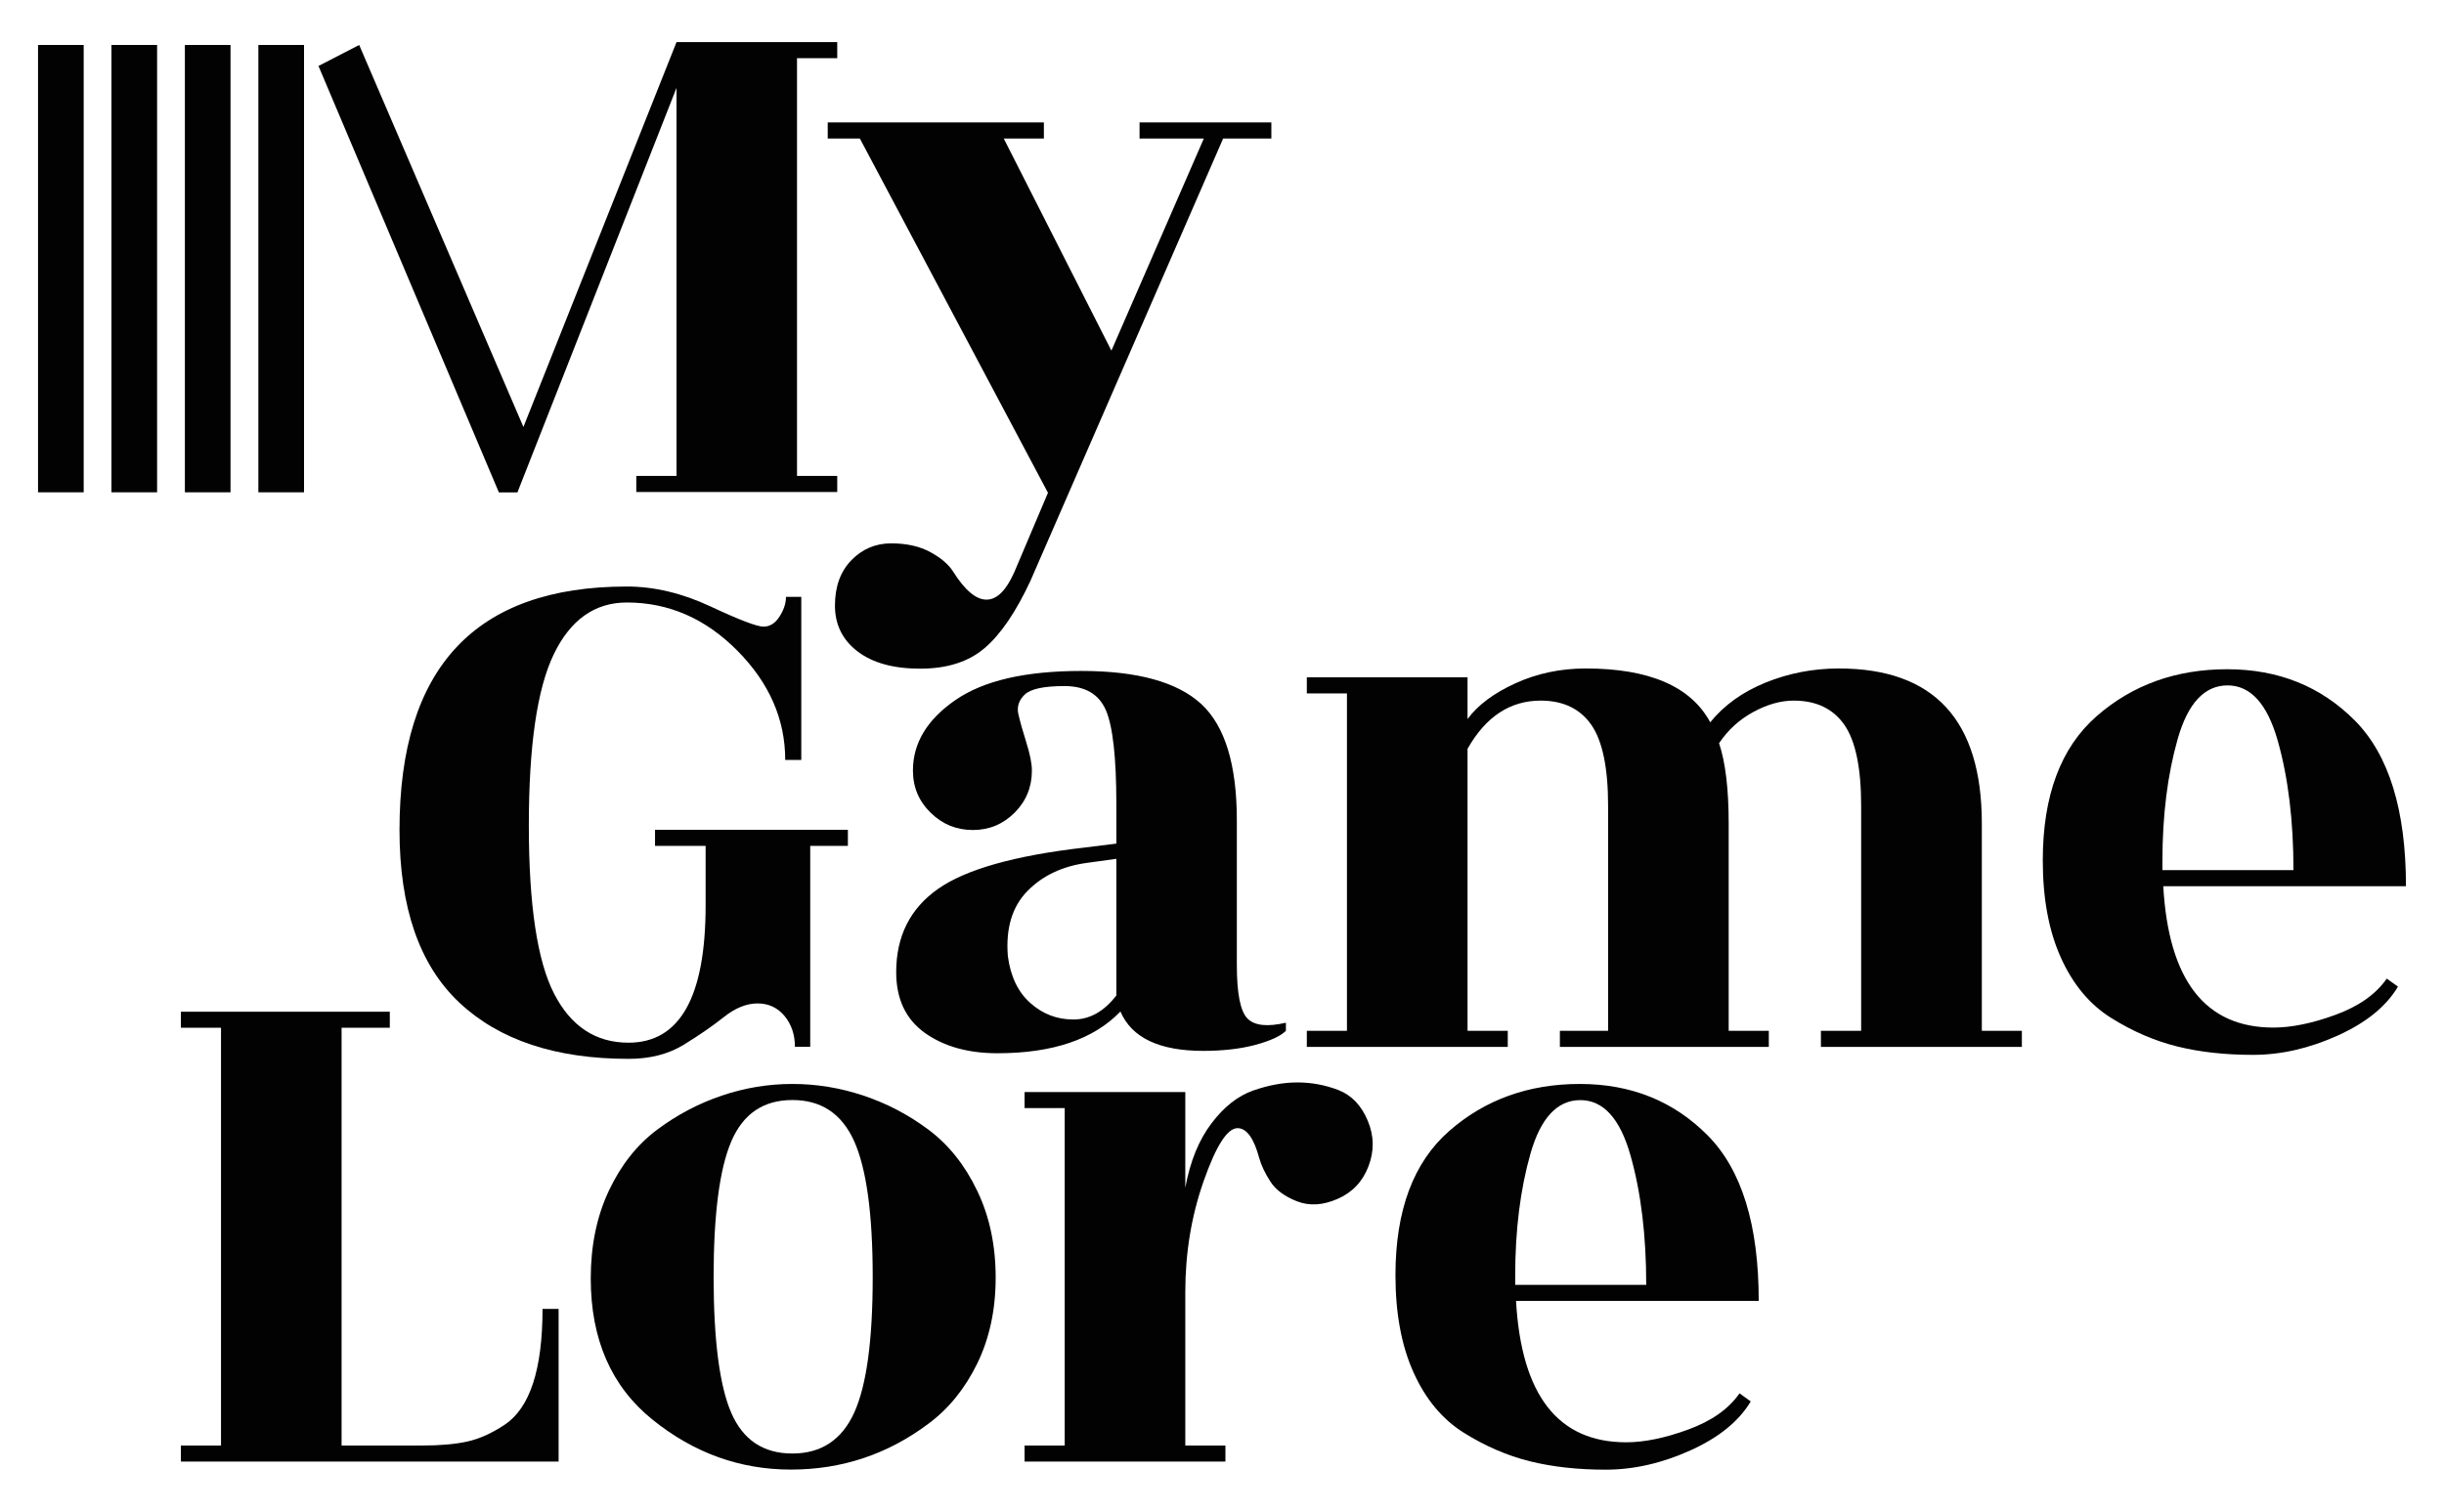
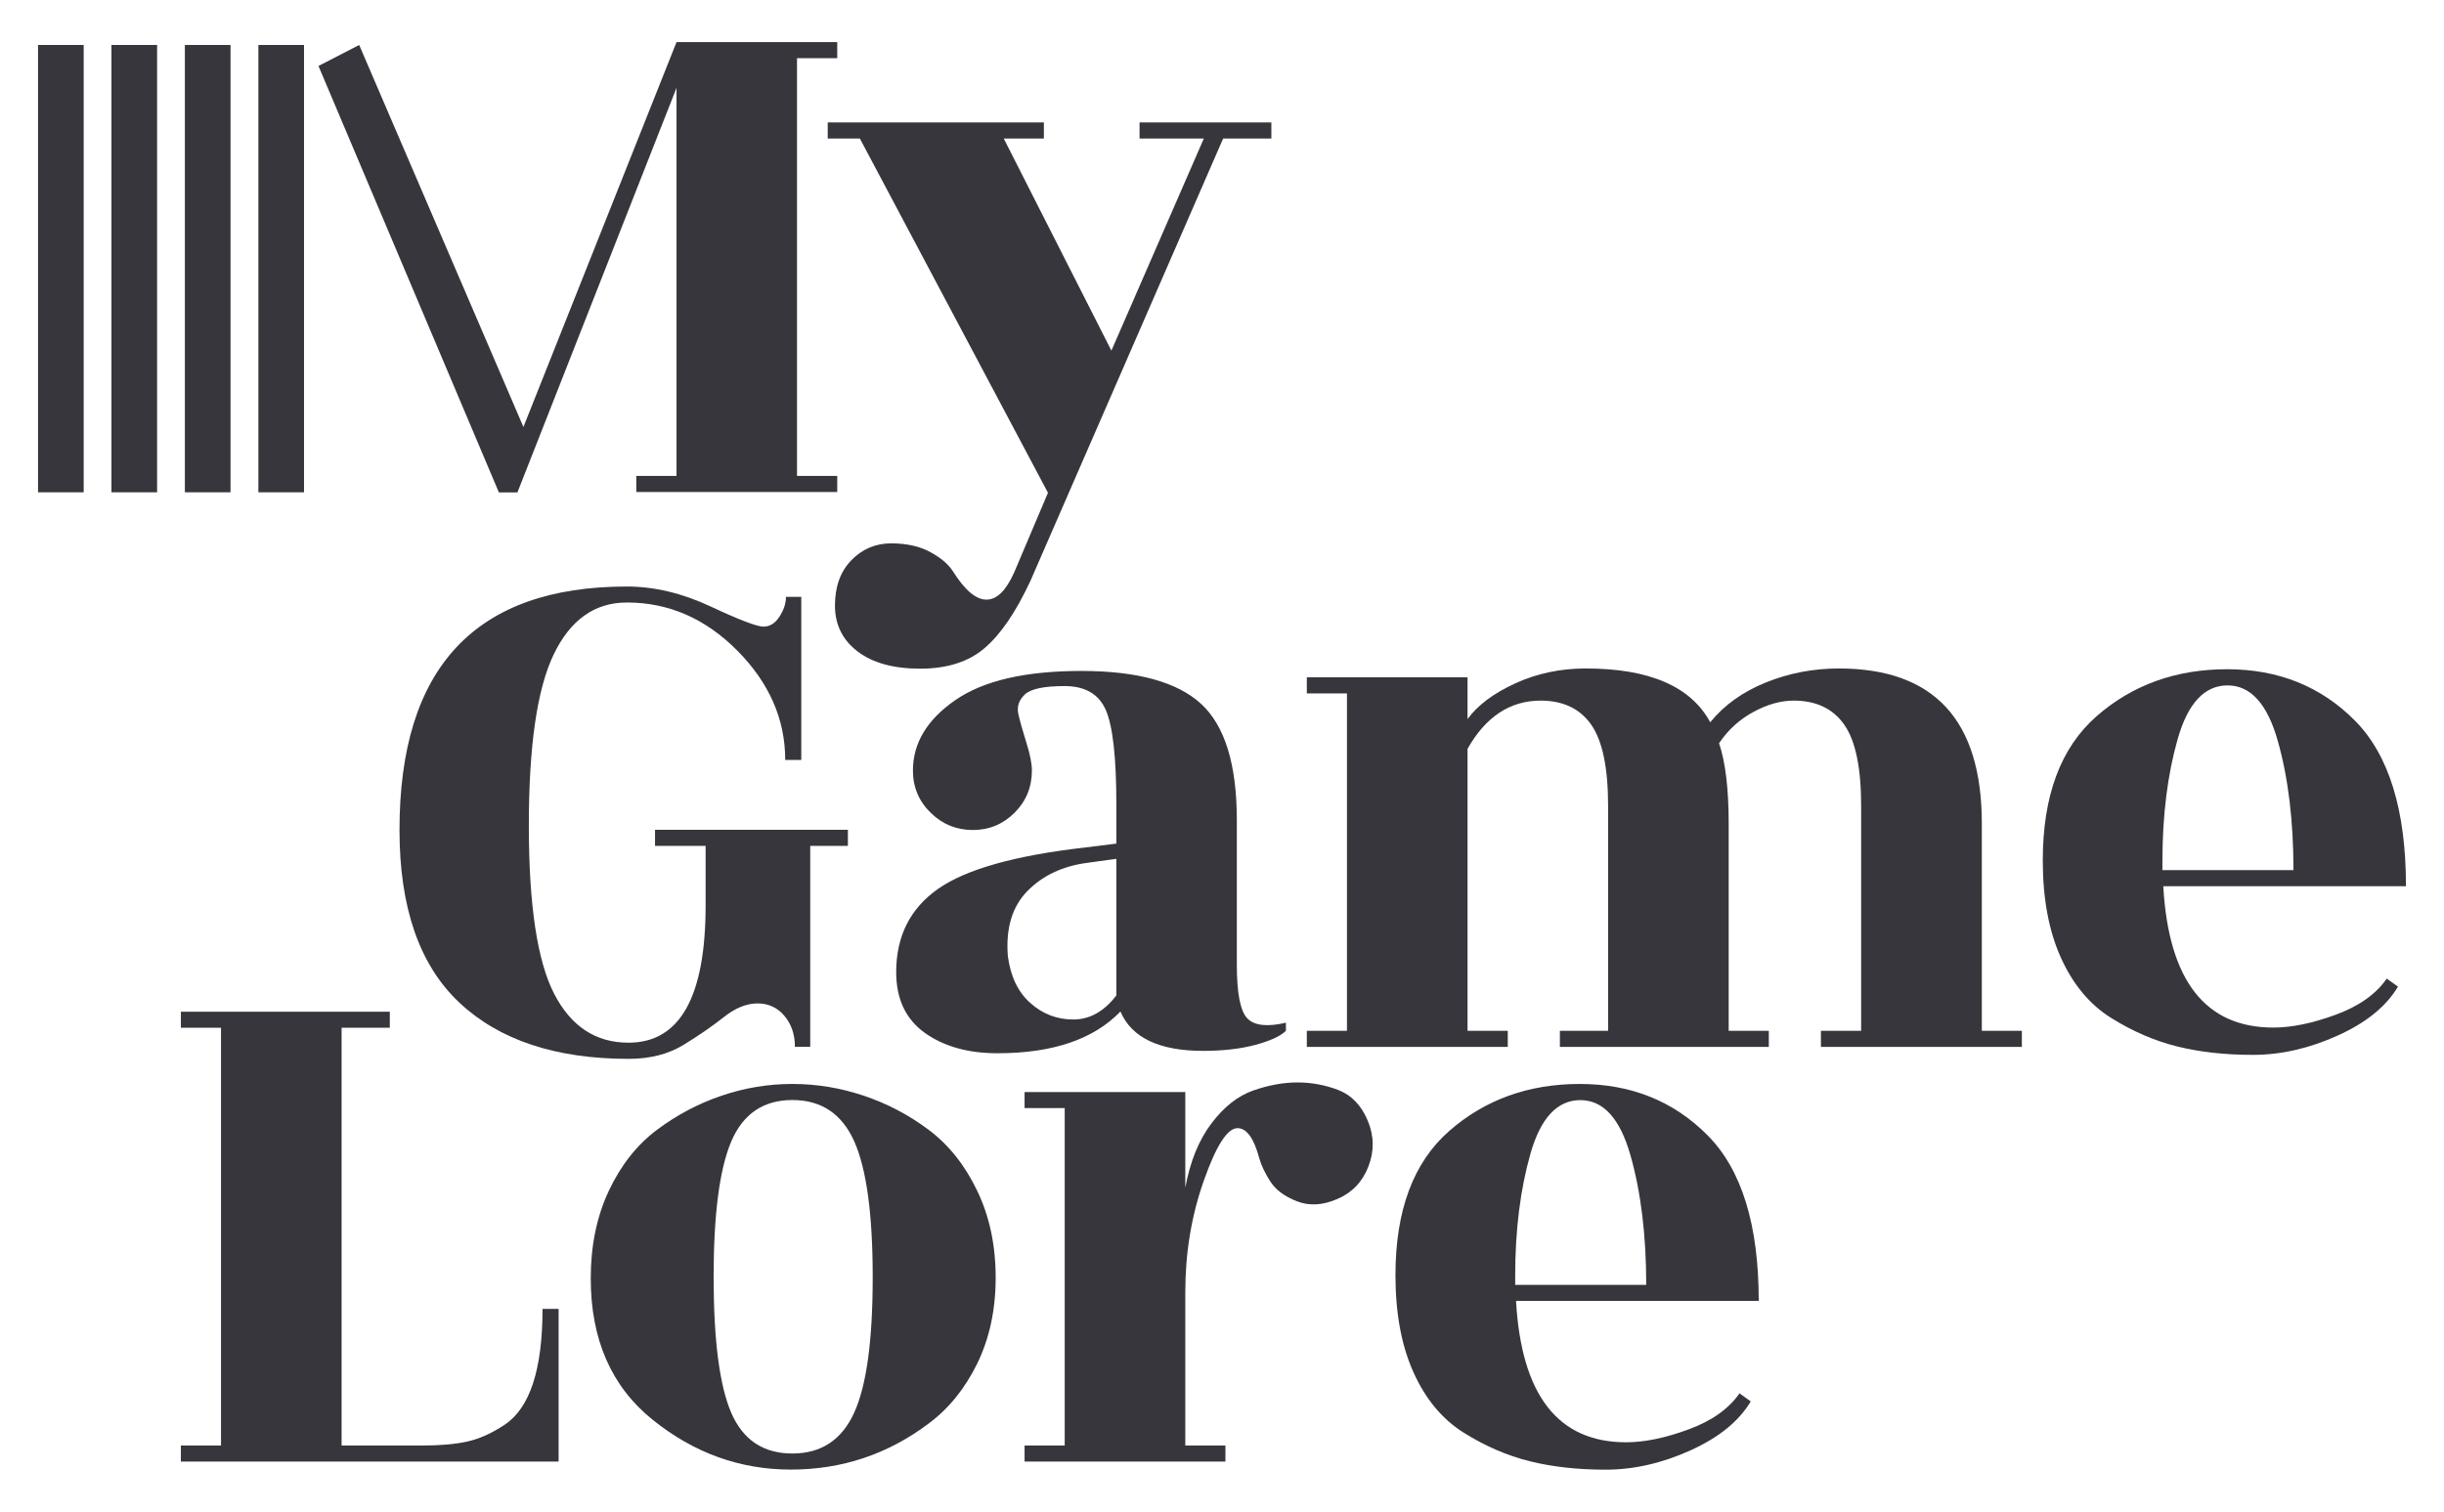
<svg xmlns="http://www.w3.org/2000/svg" version="1.1" id="Capa_1" x="0px" y="0px" viewBox="0 0 257 159" style="enable-background:new 0 0 257 159;" xml:space="preserve">
  <style type="text/css">
- 	.st0{fill:#020203;}
+ 	.st0{fill:#36363C;}
</style>
  <g>
    <g>
      <rect x="11.72" y="4.73" class="st0" width="4.8" height="47.05" />
    </g>
    <g>
      <rect x="4" y="4.73" class="st0" width="4.8" height="47.05" />
    </g>
    <g>
      <rect x="19.44" y="4.73" class="st0" width="4.8" height="47.05" />
    </g>
    <g>
      <rect x="27.17" y="4.73" class="st0" width="4.8" height="47.05" />
    </g>
    <polygon class="st0" points="88.04,6.12 88.04,4.43 71.14,4.43 55.04,44.91 37.77,4.73 33.49,6.94 52.46,51.79 54.41,51.79    71.14,9.24 71.14,50.06 66.91,50.06 66.91,51.75 88.04,51.75 88.04,50.06 83.81,50.06 83.81,6.12  " />
    <path class="st0" d="M103.52,68.18c-1.69,1.44-3.94,2.15-6.76,2.15c-2.82,0-5.01-0.61-6.59-1.82c-1.58-1.21-2.37-2.82-2.37-4.82   c0-2,0.58-3.59,1.73-4.77c1.15-1.18,2.55-1.77,4.18-1.77c1.63,0,3.01,0.31,4.14,0.93c1.13,0.62,1.91,1.3,2.37,2.03   c1.24,1.97,2.41,2.96,3.51,2.96c1.1,0,2.07-0.96,2.92-2.87l3.55-8.37L90.42,14.57h-3.38v-1.69h22.73v1.69h-4.22l11.32,22.31   l9.72-22.31h-6.76v-1.69h13.86v1.69h-5.07l-20.28,46.56C106.81,64.4,105.21,66.75,103.52,68.18z" />
    <path class="st0" d="M82.49,106.85c-0.73-0.87-1.68-1.31-2.83-1.31c-1.16,0-2.34,0.48-3.55,1.44c-1.21,0.96-2.62,1.93-4.22,2.91   c-1.61,0.99-3.54,1.48-5.79,1.48c-7.66,0-13.59-1.97-17.79-5.91c-4.2-3.94-6.3-10-6.3-18.17c0-17.07,7.97-25.6,23.91-25.6   c2.87,0,5.82,0.7,8.83,2.11c3.01,1.41,4.86,2.11,5.53,2.11s1.24-0.35,1.69-1.06c0.45-0.7,0.68-1.39,0.68-2.07h1.61v17.15h-1.69   c0-4.28-1.68-8.11-5.03-11.49c-3.35-3.38-7.22-5.07-11.62-5.07c-3.38,0-5.94,1.82-7.69,5.45c-1.75,3.63-2.62,9.63-2.62,18   s0.89,14.27,2.66,17.7c1.77,3.44,4.38,5.15,7.82,5.15c5.41,0,8.11-4.82,8.11-14.45v-6.25h-5.32v-1.69h20.28v1.69H85.2v21.13h-1.61   C83.59,108.81,83.22,107.73,82.49,106.85z" />
    <path class="st0" d="M132.01,109.9c-1.58,0.42-3.41,0.63-5.49,0.63c-4.62,0-7.52-1.38-8.7-4.14c-2.82,2.93-7.13,4.39-12.93,4.39   c-3.1,0-5.65-0.72-7.65-2.15c-2-1.44-3-3.56-3-6.38c0-3.77,1.46-6.69,4.39-8.75c2.93-2.06,8.06-3.51,15.38-4.35l3.38-0.42v-4.14   c0-4.9-0.37-8.2-1.1-9.89c-0.73-1.69-2.18-2.54-4.35-2.54c-2.17,0-3.56,0.3-4.18,0.89c-0.62,0.59-0.84,1.27-0.68,2.03   c0.17,0.76,0.45,1.76,0.84,3c0.39,1.24,0.59,2.23,0.59,2.96c0,1.75-0.61,3.23-1.82,4.44c-1.21,1.21-2.68,1.82-4.39,1.82   c-1.72,0-3.2-0.6-4.44-1.82c-1.24-1.21-1.86-2.69-1.86-4.44c0-2.87,1.48-5.34,4.44-7.39c2.96-2.06,7.38-3.08,13.27-3.08   c5.89,0,10.08,1.16,12.59,3.46c2.51,2.31,3.76,6.39,3.76,12.25v15.21c0,2.99,0.37,4.86,1.1,5.62c0.73,0.76,2.08,0.92,4.06,0.46   v0.85C134.66,108.98,133.59,109.47,132.01,109.9z M108.35,105.5c1.3,1.16,2.8,1.73,4.52,1.73c1.72,0,3.22-0.84,4.52-2.53V90.33   l-3.04,0.42c-2.59,0.34-4.69,1.32-6.3,2.96c-1.61,1.63-2.3,3.92-2.07,6.84C106.26,102.7,107.05,104.35,108.35,105.5z" />
    <path class="st0" d="M208.39,108.42h4.22v1.69h-21.13v-1.69h4.23V84.76c0-4-0.59-6.84-1.77-8.53c-1.18-1.69-2.96-2.54-5.32-2.54   c-1.35,0-2.76,0.39-4.22,1.18c-1.47,0.79-2.68,1.89-3.63,3.3c0.68,2.03,1.01,4.85,1.01,8.45v21.8H186v1.69h-21.97v-1.69h5.07V84.76   c0-4-0.59-6.84-1.77-8.53c-1.18-1.69-2.96-2.54-5.32-2.54c-3.21,0-5.78,1.69-7.69,5.07v29.66h4.23v1.69h-21.13v-1.69h4.22V72.93   h-4.22v-1.69h16.9v4.39c1.07-1.46,2.75-2.72,5.03-3.76c2.28-1.04,4.75-1.56,7.39-1.56c6.7,0,11.07,1.89,13.1,5.66   c1.46-1.8,3.41-3.2,5.83-4.18c2.42-0.98,4.99-1.48,7.69-1.48c10.03,0,15.04,5.44,15.04,16.31V108.42z" />
    <path class="st0" d="M253,93.21h-25.52c0.56,9.92,4.42,14.87,11.58,14.87c1.91,0,4.1-0.45,6.55-1.35c2.45-0.9,4.24-2.17,5.37-3.8   l1.18,0.84c-1.24,2.09-3.35,3.8-6.34,5.15c-2.99,1.35-5.96,2.03-8.91,2.03c-2.96,0-5.62-0.3-7.99-0.89c-2.37-0.59-4.68-1.59-6.93-3   c-2.25-1.41-4.01-3.52-5.28-6.34c-1.27-2.82-1.9-6.22-1.9-10.22c0-6.82,1.89-11.87,5.66-15.17c3.77-3.3,8.35-4.94,13.73-4.94   c5.38,0,9.86,1.8,13.44,5.41C251.21,79.41,253,85.21,253,93.21z M227.4,91.52h13.77c0-5.18-0.55-9.72-1.65-13.6   c-1.1-3.89-2.86-5.83-5.28-5.83c-2.42,0-4.17,1.87-5.24,5.62c-1.07,3.75-1.61,8.04-1.61,12.89V91.52z" />
    <path class="st0" d="M57.05,137.67h1.69v16.06H19.02v-1.69h4.22V108.1h-4.22v-1.69h21.97v1.69h-5.07v43.94h8.45   c1.91,0,3.51-0.14,4.77-0.42c1.27-0.28,2.58-0.87,3.93-1.77C55.72,148.09,57.05,144.04,57.05,137.67z" />
    <path class="st0" d="M83.16,154.57c-5.35,0-10.2-1.75-14.53-5.24c-4.34-3.49-6.51-8.45-6.51-14.87c0-3.43,0.63-6.51,1.9-9.21   c1.27-2.7,2.96-4.84,5.07-6.42c2.11-1.58,4.38-2.77,6.8-3.59c2.42-0.82,4.9-1.23,7.44-1.23s5.03,0.41,7.48,1.23   c2.45,0.82,4.73,2.01,6.84,3.59c2.11,1.58,3.82,3.72,5.11,6.42c1.3,2.7,1.94,5.75,1.94,9.13c0,3.38-0.65,6.39-1.94,9.04   c-1.3,2.65-3.01,4.76-5.15,6.34C93.33,152.97,88.51,154.57,83.16,154.57z M76.9,148.61c1.24,2.85,3.38,4.27,6.42,4.27   c3.04,0,5.21-1.44,6.51-4.31c1.3-2.87,1.94-7.62,1.94-14.24c0-6.62-0.65-11.38-1.94-14.28c-1.3-2.9-3.46-4.35-6.51-4.35   c-3.04,0-5.18,1.45-6.42,4.35c-1.24,2.9-1.86,7.68-1.86,14.32C75.05,141.02,75.67,145.77,76.9,148.61z" />
    <path class="st0" d="M128.87,153.73h-21.13v-1.69h4.22v-35.49h-4.22v-1.69h16.9v10.06c0.51-2.76,1.42-5.01,2.75-6.76   c1.32-1.75,2.79-2.9,4.39-3.46c1.61-0.56,3.15-0.85,4.65-0.85c1.49,0,2.93,0.27,4.31,0.8c1.38,0.54,2.41,1.61,3.08,3.21   c0.68,1.61,0.7,3.21,0.08,4.82c-0.62,1.61-1.7,2.75-3.25,3.42c-1.55,0.68-2.97,0.76-4.27,0.25c-1.3-0.51-2.23-1.2-2.79-2.07   c-0.56-0.87-0.96-1.7-1.18-2.49c-0.56-2.08-1.32-3.13-2.28-3.13c-1.07,0-2.25,1.85-3.55,5.54c-1.3,3.69-1.94,7.59-1.94,11.7v16.14   h4.22V153.73z" />
    <path class="st0" d="M184.94,136.83h-25.52c0.56,9.92,4.42,14.87,11.58,14.87c1.91,0,4.1-0.45,6.55-1.35   c2.45-0.9,4.24-2.17,5.37-3.8l1.18,0.85c-1.24,2.08-3.35,3.8-6.34,5.15c-2.99,1.35-5.96,2.03-8.92,2.03c-2.96,0-5.62-0.3-7.99-0.89   c-2.37-0.59-4.68-1.59-6.93-3c-2.25-1.41-4.01-3.52-5.28-6.34c-1.27-2.82-1.9-6.22-1.9-10.23c0-6.82,1.89-11.87,5.66-15.17   c3.77-3.3,8.35-4.94,13.73-4.94c5.38,0,9.86,1.8,13.44,5.41C183.15,123.03,184.94,128.83,184.94,136.83z M159.34,135.14h13.77   c0-5.18-0.55-9.72-1.65-13.6c-1.1-3.89-2.86-5.83-5.28-5.83c-2.42,0-4.17,1.87-5.24,5.62c-1.07,3.75-1.61,8.04-1.61,12.89V135.14z" />
  </g>
</svg>
